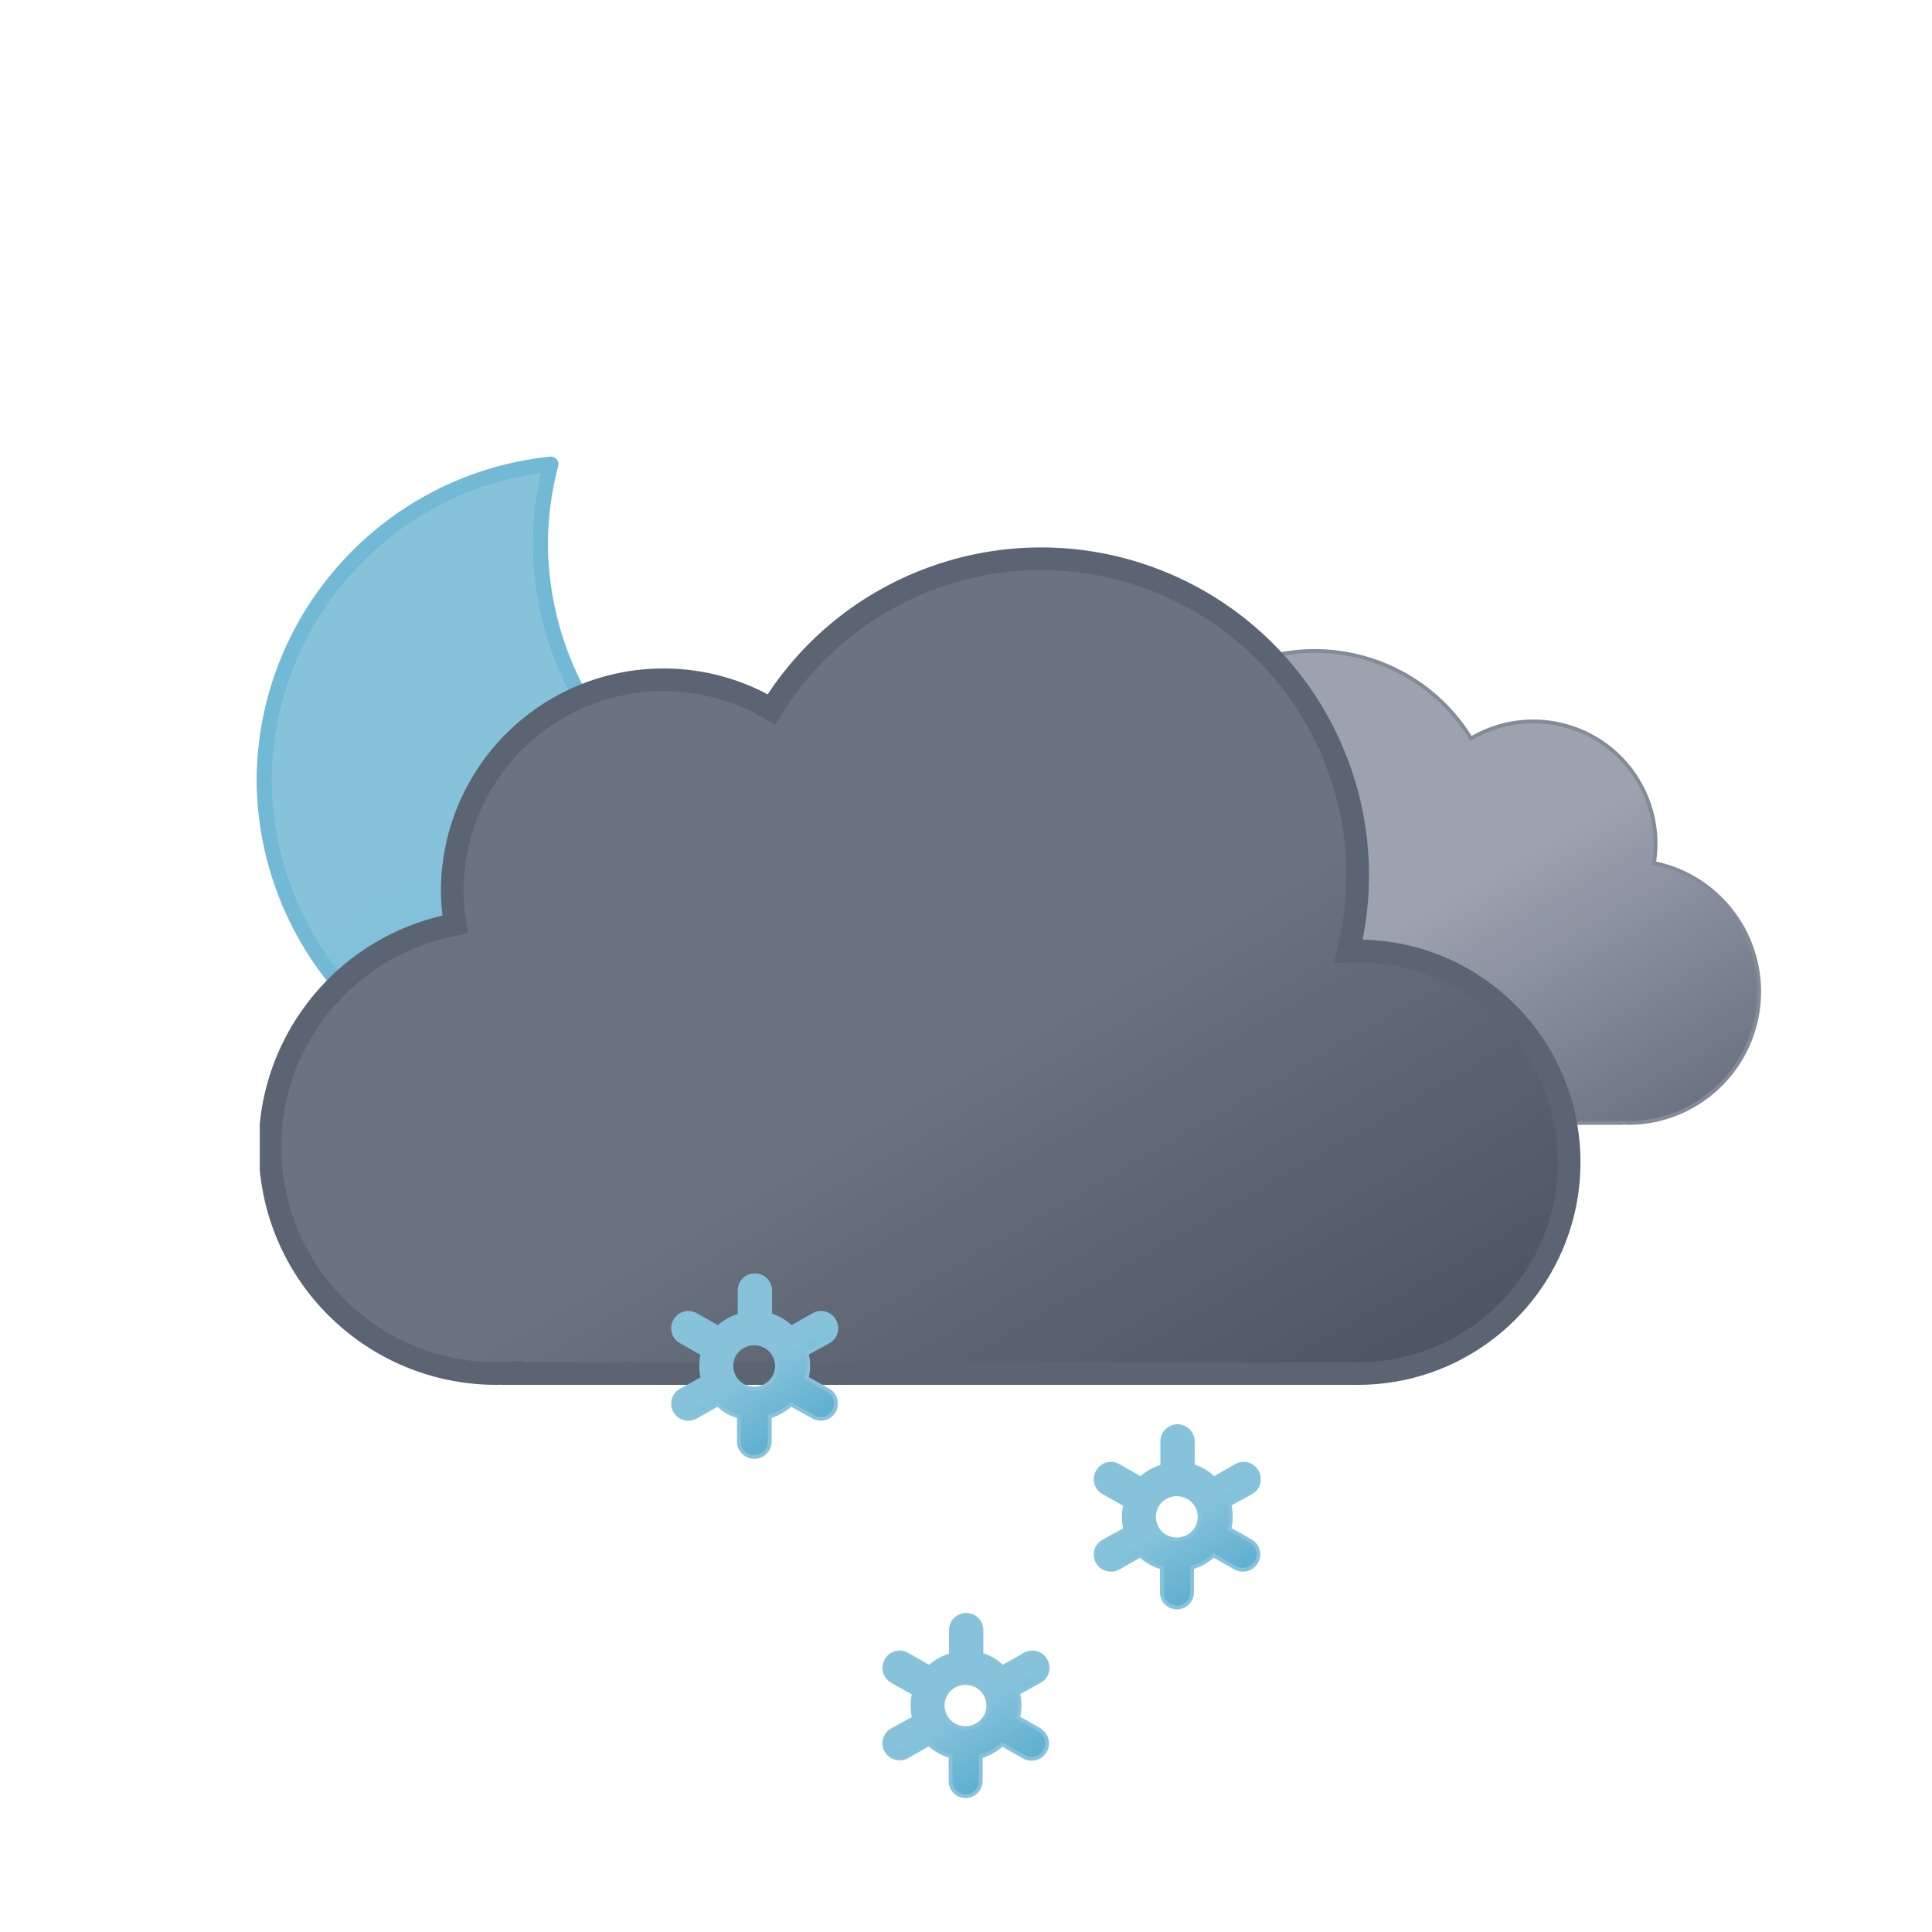
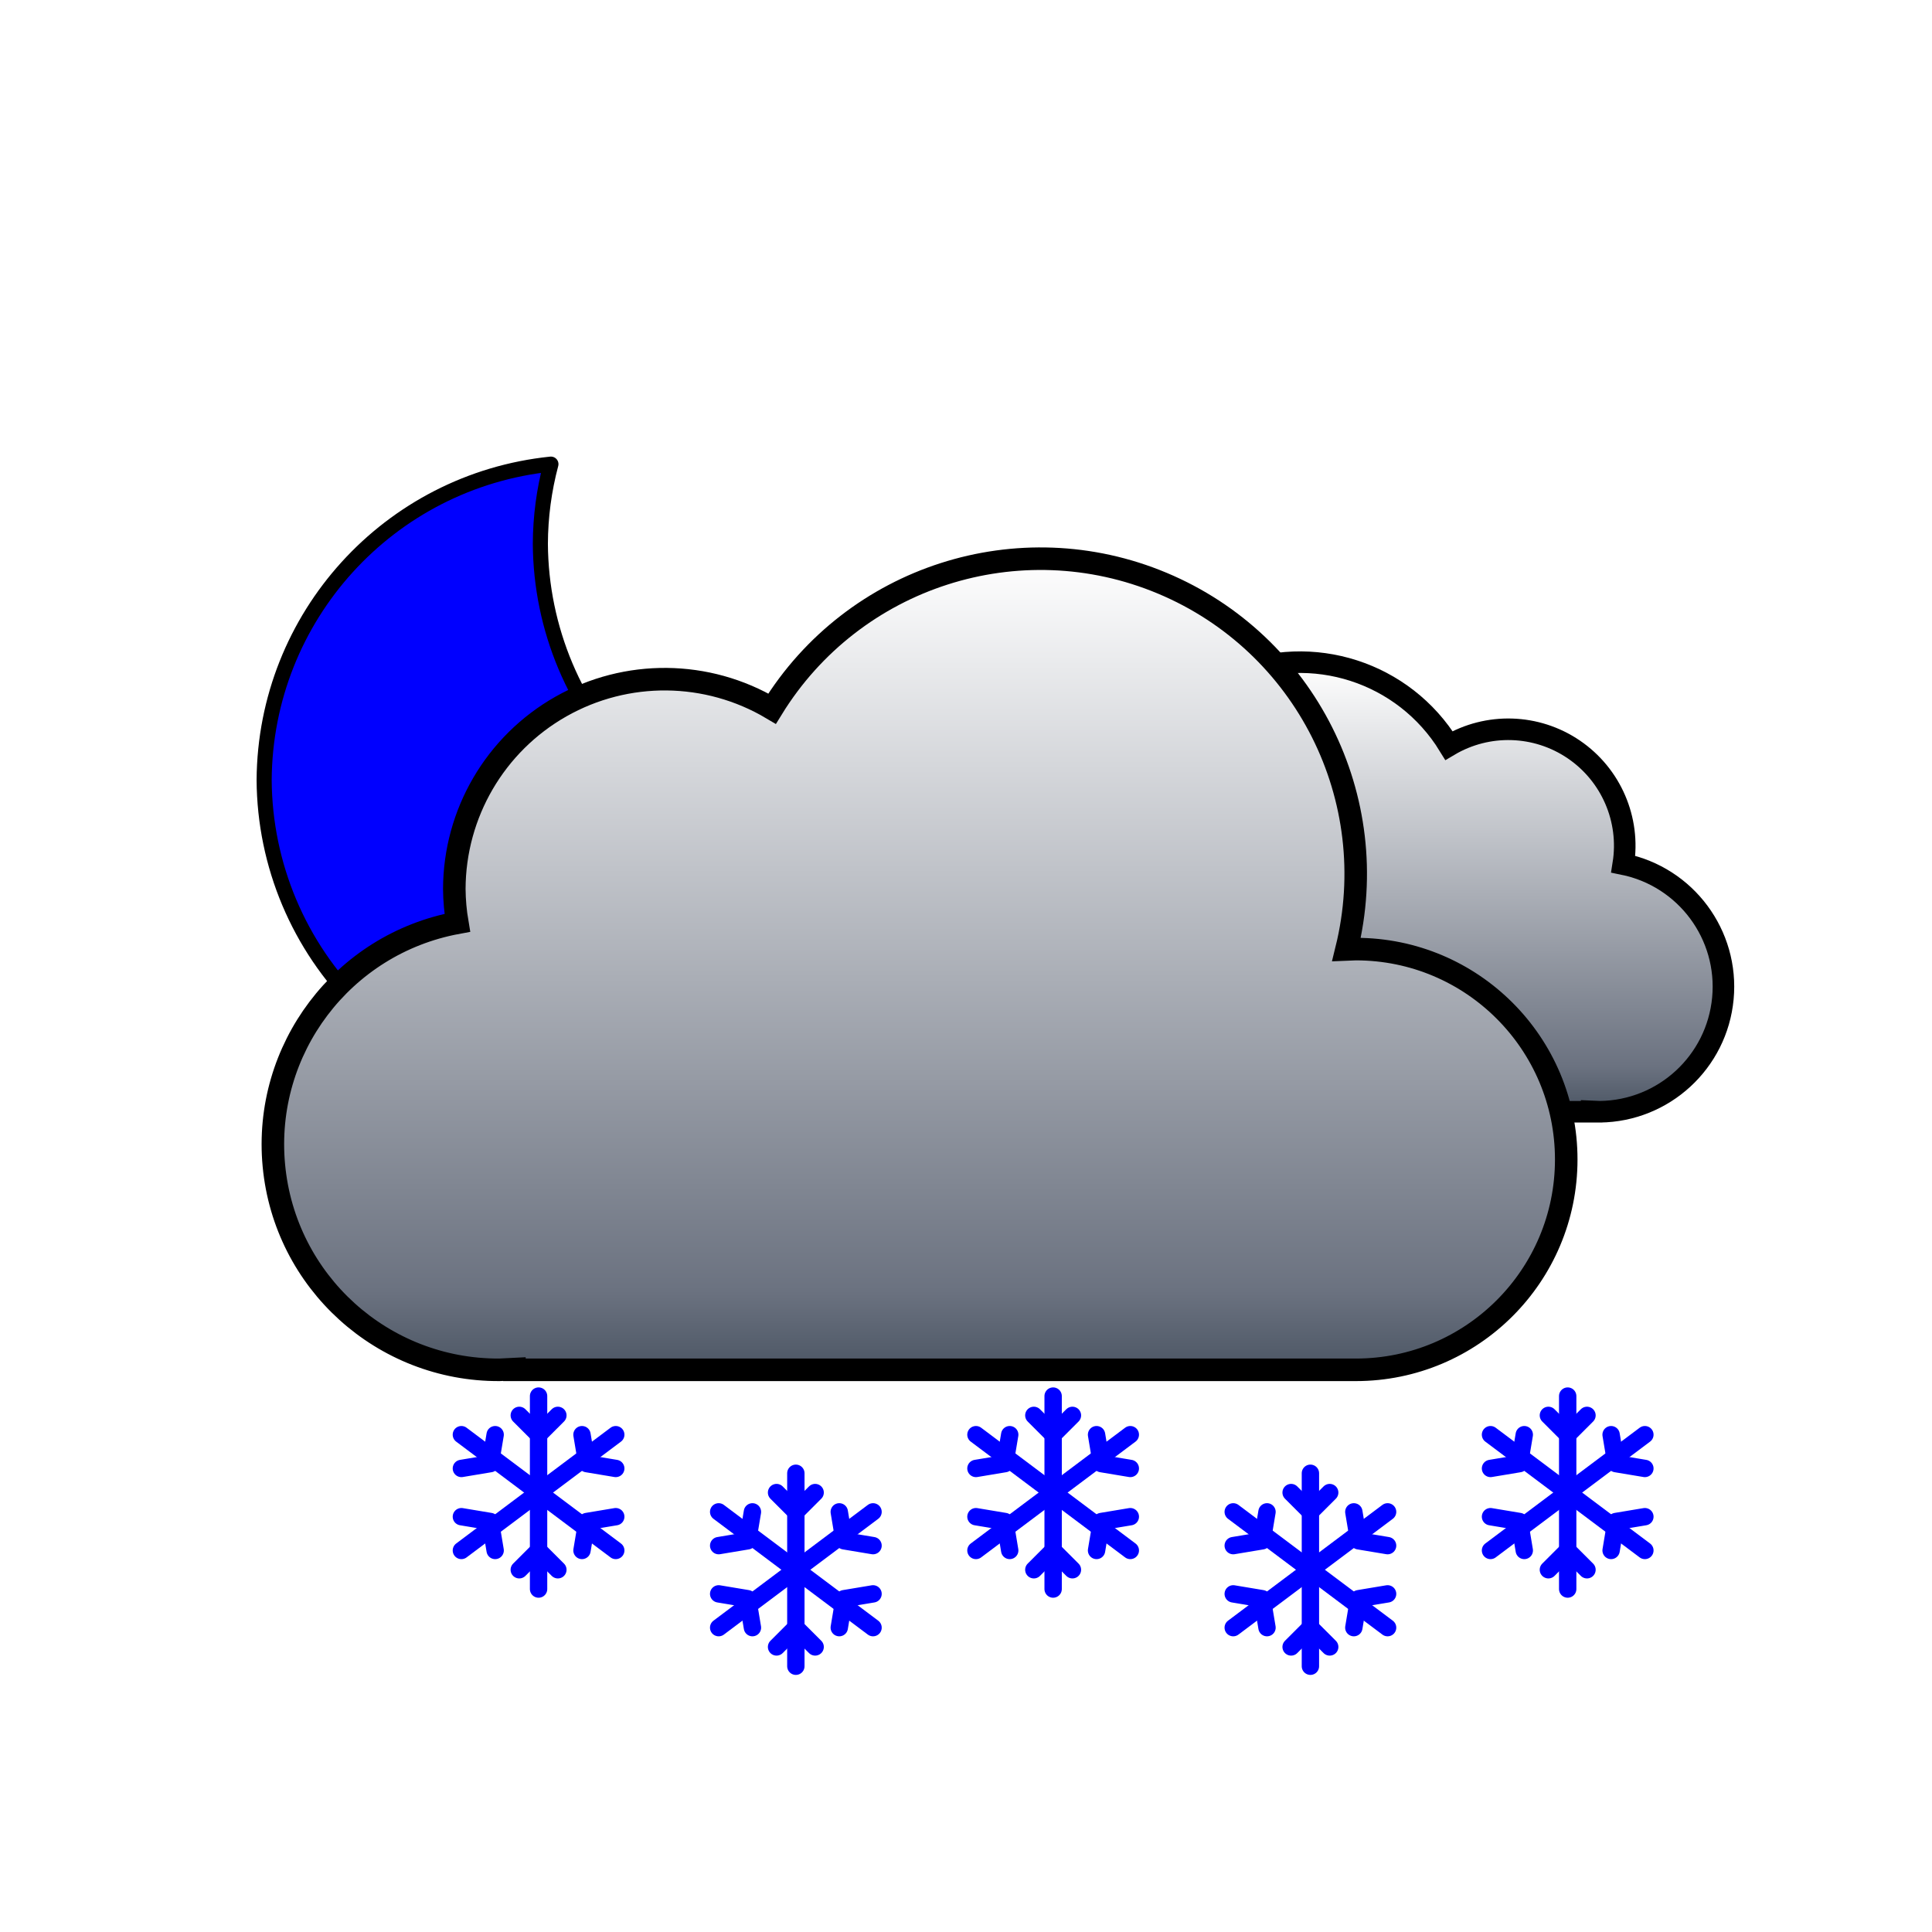
<svg xmlns="http://www.w3.org/2000/svg" xmlns:xlink="http://www.w3.org/1999/xlink" viewBox="0 0 512 512">
  <defs>
-     <linearGradient id="a" x1="52.7" x2="133.4" y1="9.6" y2="149.3" gradientUnits="userSpaceOnUse">
-       <stop offset="0" stop-color="#9ca3af" />
-       <stop offset=".5" stop-color="#9ca3af" />
-       <stop offset="1" stop-color="#6b7280" />
-     </linearGradient>
-     <linearGradient id="b" x1="99.5" x2="232.6" y1="30.7" y2="261.4" gradientUnits="userSpaceOnUse">
-       <stop offset="0" stop-color="#6b7280" />
-       <stop offset=".5" stop-color="#6b7280" />
+     <linearGradient id="cloudGradient" x1="0" y1="0" x2="0" y2="1" gradientUnits="objectBoundingBox">
+       <stop offset="0" stop-color="white" />
+       <stop offset=".9" stop-color="#6b7280" />
      <stop offset="1" stop-color="#4b5563" />
    </linearGradient>
-     <linearGradient id="c" x1="34.7" x2="119.2" y1="18.6" y2="165" gradientUnits="userSpaceOnUse">
-       <stop offset="0" stop-color="#86c3db" />
-       <stop offset=".5" stop-color="#86c3db" />
-       <stop offset="1" stop-color="#5eafcf" />
-     </linearGradient>
-     <linearGradient xlink:href="#c" id="d" x1="11.4" x2="32.8" y1="5.9" y2="43.1" />
-     <linearGradient xlink:href="#c" id="e" x1="67.4" x2="88.8" y1="95.9" y2="133.1" />
-     <linearGradient xlink:href="#c" id="f" x1="123.4" x2="144.8" y1="45.9" y2="83.1" />
    <symbol id="h" viewBox="0 0 172 172">
-       <path fill="url(#c)" stroke="#72b9d5" stroke-linecap="round" stroke-linejoin="round" stroke-width="4" d="M160.6 107.4a84.8 84.8 0 01-85.4-84.3A83.3 83.3 0 0178 2 84.7 84.7 0 002 85.7 84.8 84.8 0 0087.4 170a85.2 85.2 0 0082.6-63.1 88 88 0 01-9.4.5Z" />
+       <path fill="blue" stroke="black" stroke-linecap="round" stroke-linejoin="round" stroke-width="4" d="M160.6 107.4            a84.8 84.8 0 01-85.4-84.3            A83.3 83.3 0 0178 2            A84.7 84.7 0 002 85.7            A84.8 84.8 0 0087.4 170            a85.2 85.2 0 0082.6-63.1            a88 88 0 01-9.4.5Z" />
    </symbol>
-     <symbol id="j" viewBox="0 0 200.3 126.1">
-       <path fill="url(#a)" stroke="#848b98" stroke-miterlimit="10" d="M.5 93.2a32.4 32.4 0 0032.4 32.4h129.8v-.1l2.3.1a34.8 34.8 0 006.5-68.9 32.4 32.4 0 00-48.5-33 48.6 48.6 0 00-88.6 37.1h-1.5A32.4 32.4 0 00.5 93.1Z" />
+     <symbol id="j" viewBox="0 0 210.3 126.1">
+       <path fill="url(#cloudGradient)" stroke="black" stroke-miterlimit="10" stroke-width="6" d="M.5 93.2            a32.4 32.4 0 0032.4 32.4            h129.8v-.1l2.3.1            a34.8 34.8 0 006.5-68.9            32.4 32.4 0 00-48.5-33            48.6 48.6 0 00-88.6 37.1            h-1.5A32.4 32.4 0 00.5 93.1Z" />
    </symbol>
-     <symbol id="k" viewBox="0 0 350 222">
-       <path fill="url(#b)" stroke="#5b6472" stroke-miterlimit="10" stroke-width="6" d="m291 107-2.5.1A83.9 83.9 0 00135.6 43 56 56 0 0051 91a56.6 56.6 0 00.8 9A60 60 0 0063 219l4-.2v.2h224a56 56 0 000-112Z" />
+     <symbol id="k" viewBox="0 0 350 223">
+       <path fill="url(#cloudGradient)" stroke="black" stroke-miterlimit="10" stroke-width="6" d="m291 107-2.5.1            A83.9 83.9 0 00135.6 43            A56 56 0 0051 91            a56.6 56.6 0 00.8 9            A60 60 0 0063 219            l4-.2v.2h224            a56 56 0 000-112Z" />
    </symbol>
    <symbol id="i" viewBox="0 0 398 222">
      <use xlink:href="#j" width="200.3" height="126.1" transform="translate(198 27)" />
      <use xlink:href="#k" width="350" height="222" />
    </symbol>
    <symbol id="g" viewBox="0 0 398.8 246">
      <use xlink:href="#h" width="172" height="172" />
      <use xlink:href="#i" width="398" height="222" transform="translate(.84 24)" />
    </symbol>
-     <symbol id="l" viewBox="0 0 156.2 139">
-       <path fill="url(#d)" stroke="#86c3db" stroke-miterlimit="10" d="m41.7 31-5.8-3.3a13.7 13.7 0 000-6.5l5.8-3.2a4 4 0 001.5-5.5 4 4 0 00-5.6-1.5l-5.8 3.3a13.6 13.6 0 00-2.6-2 13.8 13.8 0 00-3-1.3V4.5a4 4 0 00-8.1 0v6.6a14.3 14.3 0 00-5.7 3.2L6.6 11A4 4 0 001 12.5 4 4 0 002.5 18l5.8 3.3a13.7 13.7 0 000 6.5L2.5 31A4 4 0 001 36.5a4 4 0 003.5 2 4 4 0 002-.5l5.8-3.3a13.6 13.6 0 002.6 2 13.8 13.8 0 003 1.2v6.6a4 4 0 008.2 0v-6.6a14.2 14.2 0 005.6-3.2l6 3.3a4 4 0 002 .5 4 4 0 003.4-2 4 4 0 00-1.4-5.5ZM19 29.7a6 6 0 01-2.3-8.2 6.1 6.1 0 015.3-3 6.2 6.2 0 013 .8 6 6 0 012.2 8.2 6.1 6.1 0 01-8.2 2.2Z" />
-       <path fill="url(#e)" stroke="#86c3db" stroke-miterlimit="10" d="m97.7 121-5.8-3.3a13.7 13.7 0 000-6.5l5.8-3.2a4 4 0 001.5-5.5 4 4 0 00-5.6-1.5l-5.8 3.3a13.6 13.6 0 00-2.6-2 13.8 13.8 0 00-3-1.3v-6.5a4 4 0 00-8.1 0v6.6a14.3 14.3 0 00-5.7 3.2l-5.8-3.3a4 4 0 00-5.6 1.5 4 4 0 001.5 5.5l5.8 3.3a13.7 13.7 0 000 6.5l-5.8 3.2a4 4 0 00-1.5 5.5 4 4 0 003.5 2 4 4 0 002-.5l5.8-3.3a13.6 13.6 0 002.7 2 13.8 13.8 0 003 1.2v6.6a4 4 0 008 0V128a14.2 14.2 0 005.7-3.2l5.8 3.3a4 4 0 002 .5 4 4 0 003.5-2 4 4 0 00-1.3-5.5ZM75 119.7a6 6 0 01-2.3-8.2 6.1 6.1 0 015.3-3 6.2 6.2 0 013 .8 6 6 0 012.2 8.2 6.1 6.1 0 01-8.2 2.2Z" />
-       <path fill="url(#f)" stroke="#86c3db" stroke-miterlimit="10" d="m153.7 71-5.8-3.3a13.7 13.7 0 000-6.5l5.8-3.2a4 4 0 001.5-5.5 4 4 0 00-5.6-1.5l-5.8 3.3a13.6 13.6 0 00-2.6-2 13.8 13.8 0 00-3-1.3v-6.5a4 4 0 00-8.1 0v6.6a14.3 14.3 0 00-5.7 3.2l-5.8-3.3a4 4 0 00-5.6 1.5 4 4 0 001.5 5.5l5.8 3.3a13.7 13.7 0 000 6.5l-5.8 3.2a4 4 0 00-1.5 5.5 4 4 0 003.5 2 4 4 0 002-.5l5.8-3.3a13.6 13.6 0 002.7 2 13.8 13.8 0 003 1.2v6.6a4 4 0 008 0v-6.6a14.2 14.2 0 005.7-3.2l5.8 3.3a4 4 0 002 .5 4 4 0 003.5-2 4 4 0 00-1.3-5.5ZM131 69.7a6 6 0 01-2.3-8.2 6.1 6.1 0 015.3-3 6.2 6.2 0 013 .8 6 6 0 012.2 8.2 6.1 6.1 0 01-8.2 2.2Z" />
+     <symbol id="snowflake" viewBox="0 0 24 24">
+       <path stroke="blue" stroke-width="1.8" stroke-linecap="round" stroke-linejoin="round" d="M12 2v20" />
+       <path stroke="blue" stroke-width="1.8" stroke-linecap="round" stroke-linejoin="round" d="M4 6l16 12" />
+       <path stroke="blue" stroke-width="1.8" stroke-linecap="round" stroke-linejoin="round" d="M20 6L4 18" />
+       <path stroke="blue" stroke-width="1.8" stroke-linecap="round" stroke-linejoin="round" d="M12 6l-2-2M12 6l2-2" />
+       <path stroke="blue" stroke-width="1.8" stroke-linecap="round" stroke-linejoin="round" d="M12 18l-2 2M12 18l2 2" />
+       <path stroke="blue" stroke-width="1.8" stroke-linecap="round" stroke-linejoin="round" d="M7 9l-3 .5M7 9l.5-3" />
+       <path stroke="blue" stroke-width="1.8" stroke-linecap="round" stroke-linejoin="round" d="M17 15l3-.5M17 15l-.5 3" />
+       <path stroke="blue" stroke-width="1.8" stroke-linecap="round" stroke-linejoin="round" d="M17 9l3 .5M17 9l-.5-3" />
+       <path stroke="blue" stroke-width="1.8" stroke-linecap="round" stroke-linejoin="round" d="M7 15l-3-.5M7 15l.5 3" />
+     </symbol>
+     <symbol id="l" viewBox="0 0 129 110">
+       <use xlink:href="#snowflake" width="45" height="45" transform="translate(-55 45)" />
+       <use xlink:href="#snowflake" width="45" height="45" transform="translate(-5 60)" />
+       <use xlink:href="#snowflake" width="45" height="45" transform="translate(45 45)" />
+       <use xlink:href="#snowflake" width="45" height="45" transform="translate(95 60)" />
+       <use xlink:href="#snowflake" width="45" height="45" transform="translate(145 45)" />
    </symbol>
  </defs>
  <use xlink:href="#g" width="398.8" height="246" transform="translate(68 121)" />
-   <use xlink:href="#l" width="156.2" height="139" transform="translate(177.9 337.5)" />
+   <use xlink:href="#l" width="330" height="150" transform="translate(110 303.5)" />
</svg>
